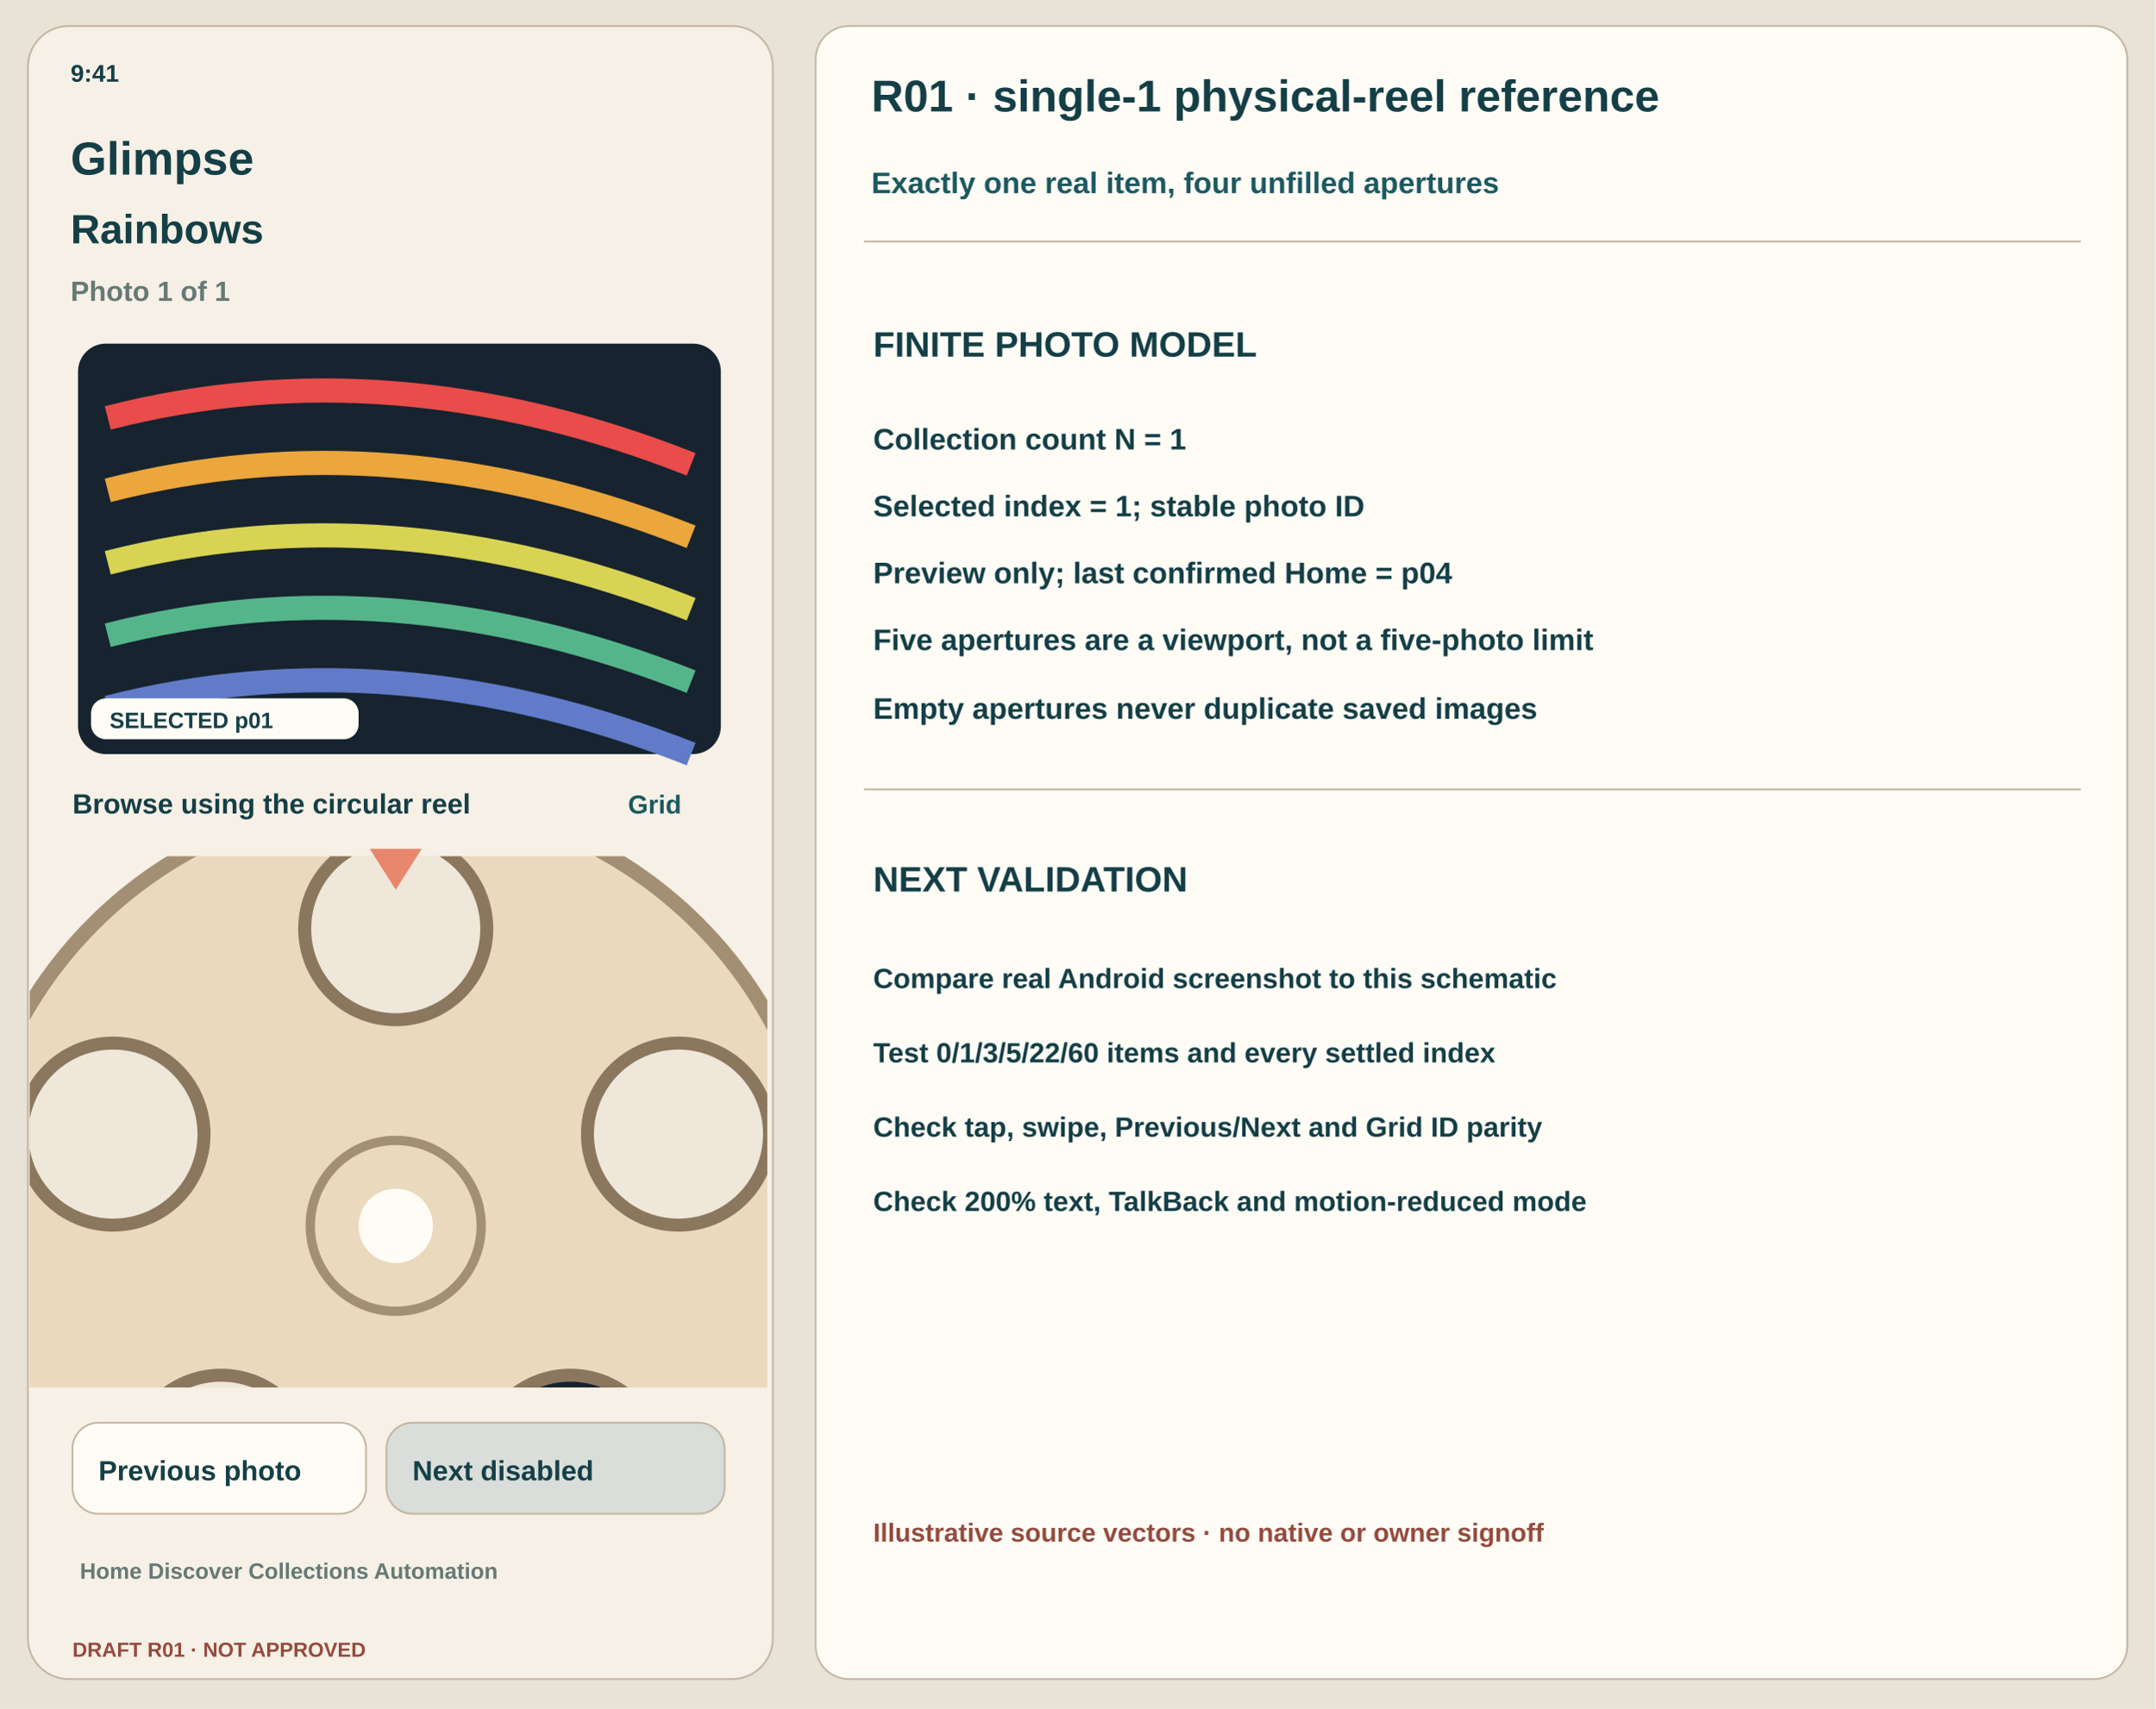
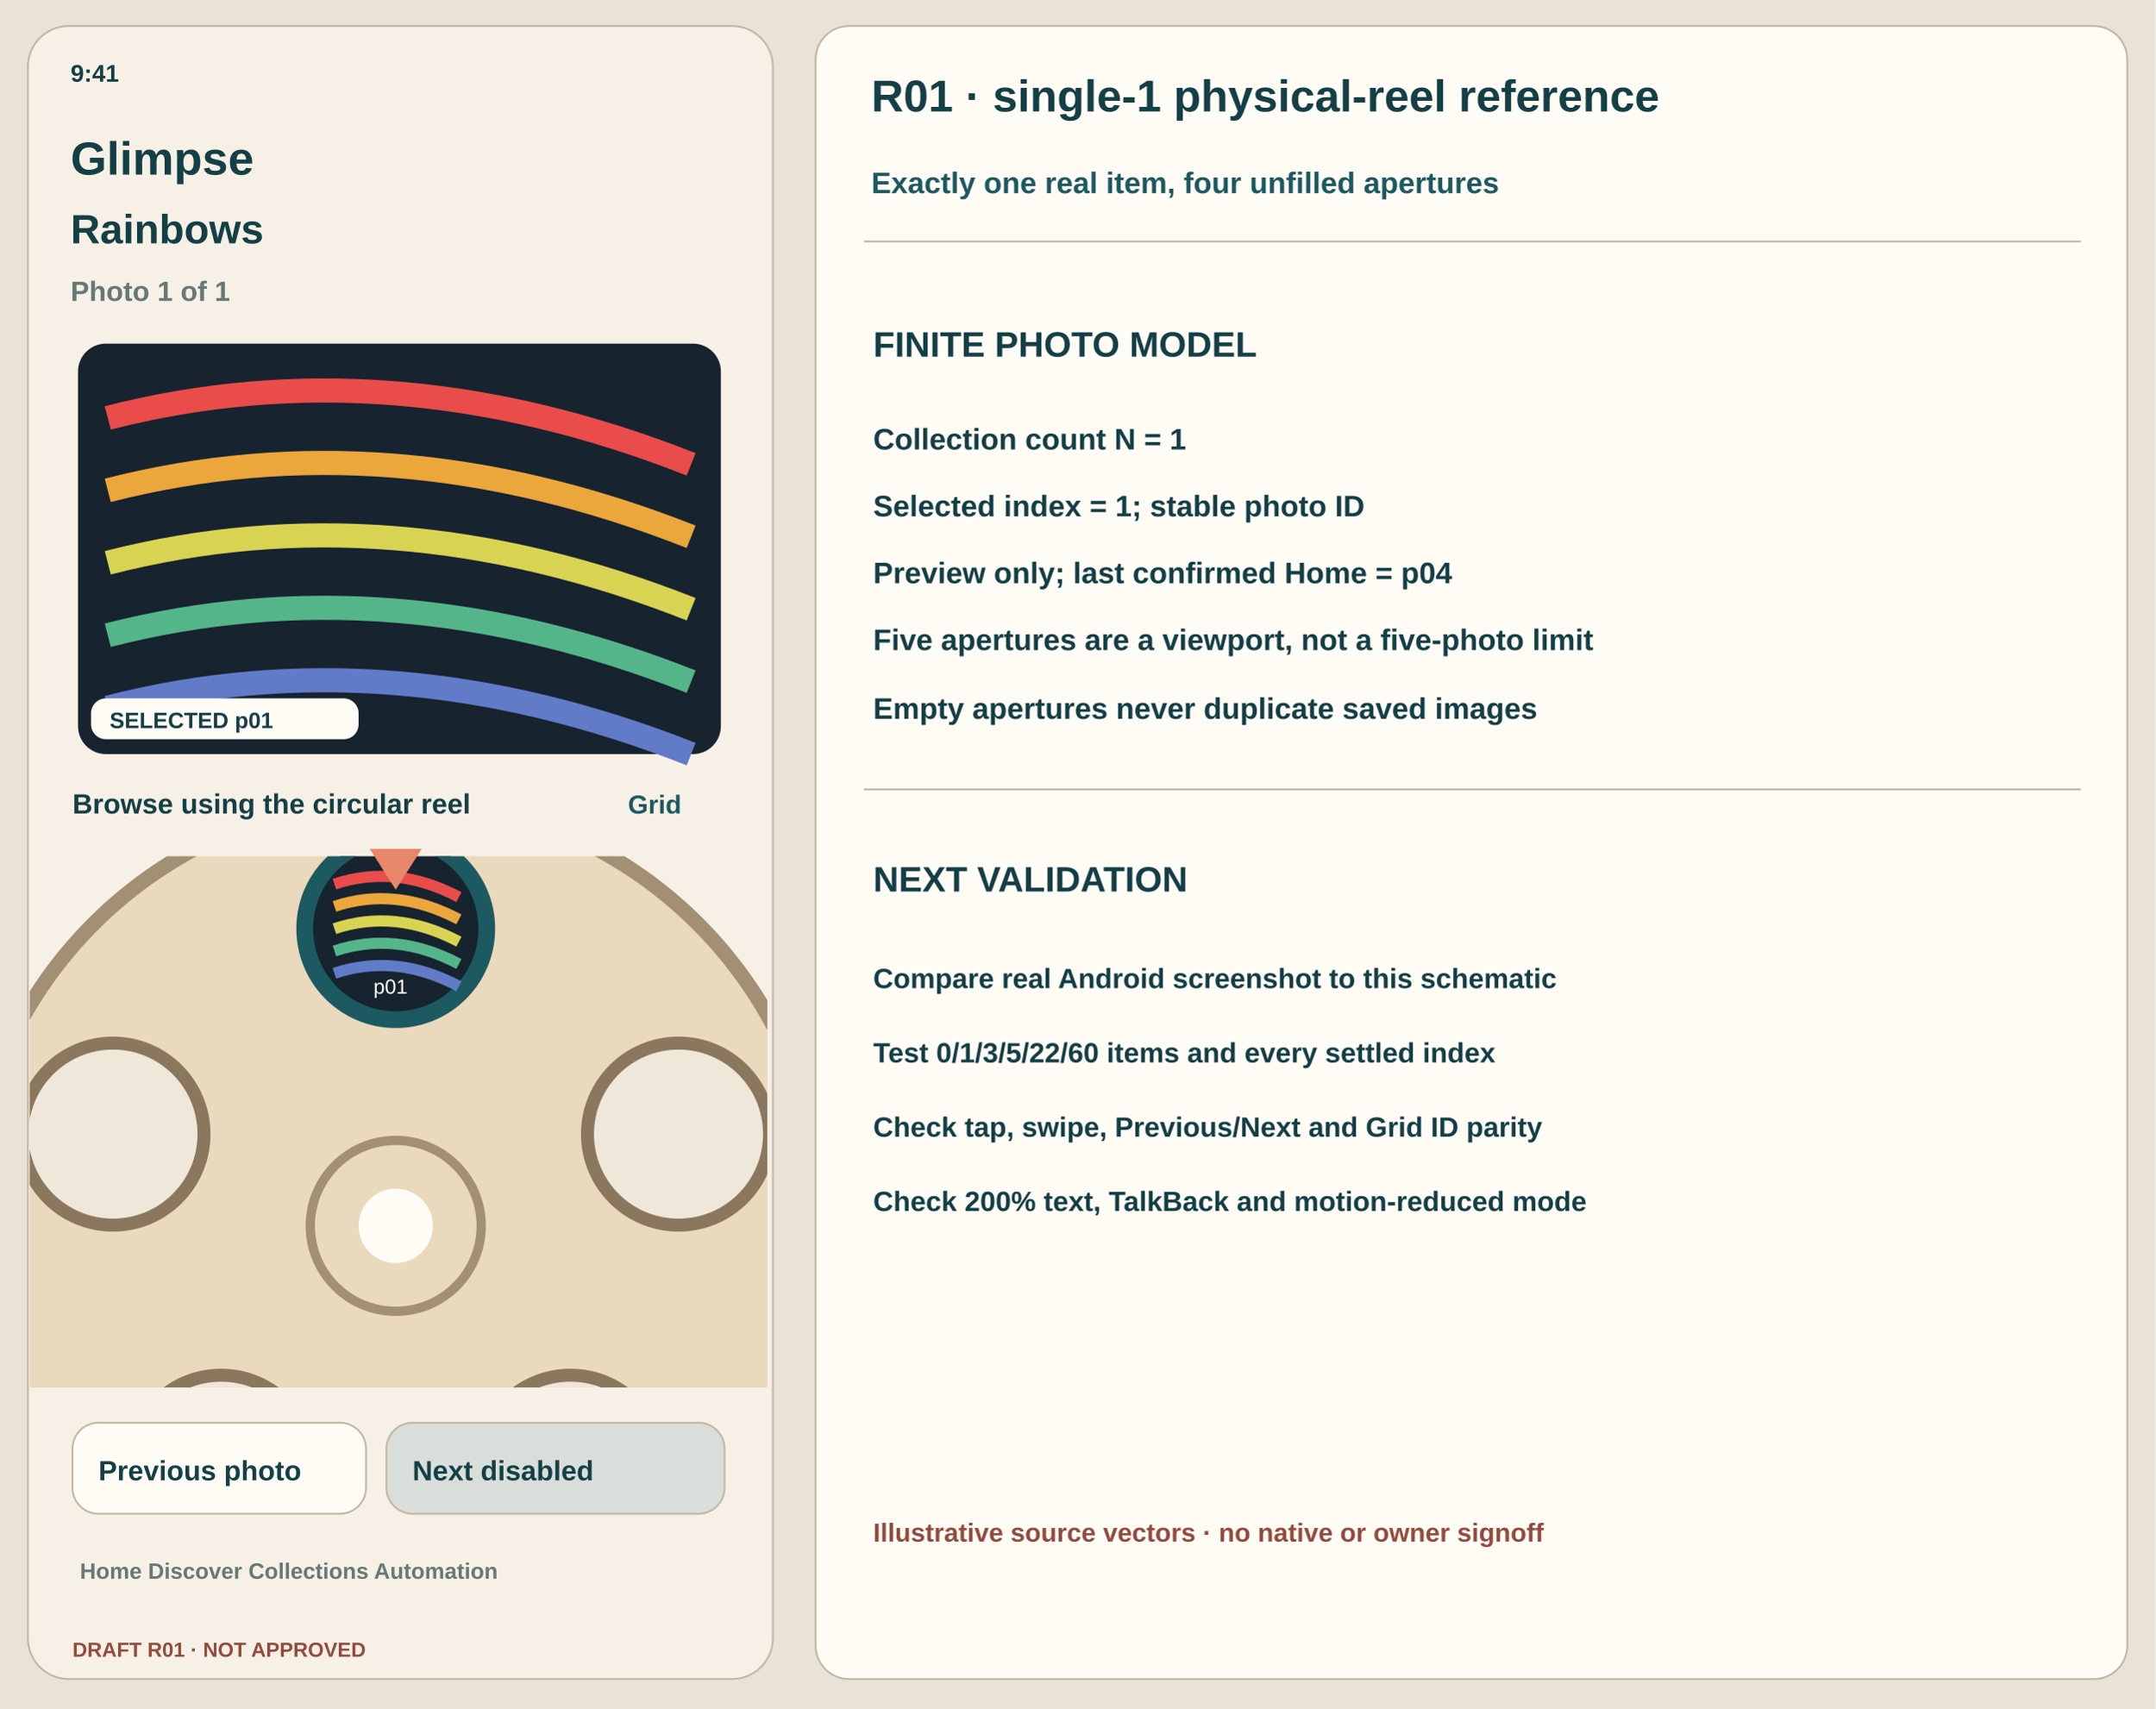
<svg xmlns="http://www.w3.org/2000/svg" width="1160" height="920" viewBox="0 0 1160 920" role="img" aria-label="R01 idle finite paper reel candidate">
  <rect width="1160" height="920" fill="#E9E2D6" />
  <rect x="15" y="14" width="401" height="890" rx="22" fill="#F6F0E6" stroke="#C4B7A4" />
  <text x="38" y="44" font-size="13" font-family="Arial,Helvetica,sans-serif" font-weight="600" fill="#153F46">9:41</text>
  <text x="38" y="94" font-size="25" font-family="Arial,Helvetica,sans-serif" font-weight="600" fill="#153F46">Glimpse</text>
  <text x="38" y="131" font-size="22" font-family="Arial,Helvetica,sans-serif" font-weight="600" fill="#153F46">Rainbows</text>
  <text x="38" y="162" font-size="15" font-family="Arial,Helvetica,sans-serif" font-weight="600" fill="#667975">Photo 1 of 1</text>
  <rect x="42" y="185" width="346" height="221" rx="15" fill="#17232F" />
  <path d="M58 225 Q210 186 372 250" fill="none" stroke="#E94C4A" stroke-width="13" />
  <path d="M58 264 Q210 225 372 289" fill="none" stroke="#EBA63C" stroke-width="13" />
  <path d="M58 303 Q210 264 372 328" fill="none" stroke="#D8D353" stroke-width="13" />
  <path d="M58 342 Q210 303 372 367" fill="none" stroke="#55B58A" stroke-width="13" />
  <path d="M58 381 Q210 342 372 406" fill="none" stroke="#617BC8" stroke-width="13" />
  <rect x="49" y="376" width="144" height="22" rx="8" fill="#FFFCF6" />
  <text x="59" y="392" font-size="12" font-family="Arial,Helvetica,sans-serif" font-weight="600" fill="#153F46">SELECTED p01</text>
  <text x="39" y="438" font-size="15" font-family="Arial,Helvetica,sans-serif" font-weight="700" fill="#153F46">Browse using the circular reel</text>
  <text x="338" y="438" font-size="14" font-family="Arial,Helvetica,sans-serif" font-weight="700" fill="#1D5960">Grid</text>
  <clipPath id="reel-crop">
    <rect x="16" y="461" width="397" height="286" />
  </clipPath>
  <g clip-path="url(#reel-crop)">
    <circle cx="213" cy="660" r="230" fill="#EAD9BD" stroke="#A38F74" stroke-width="8" />
    <g>
-       <circle cx="213.0" cy="500.0" r="49" fill="#EFE7D9" stroke="#8A775E" stroke-width="7" />
+       <circle cx="213.0" cy="500.0" r="49" fill="#17232F" stroke="#1D5960" stroke-width="9" />
+       <path d="M180.0 476.0 Q213.0 465.0 247.0 483.0" fill="none" stroke="#E94C4A" stroke-width="6" />
+       <path d="M180.0 488.0 Q213.0 477.0 247.0 495.0" fill="none" stroke="#EBA63C" stroke-width="6" />
+       <path d="M180.0 500.0 Q213.0 489.0 247.0 507.0" fill="none" stroke="#D8D353" stroke-width="6" />
+       <path d="M180.0 512.0 Q213.0 501.0 247.0 519.0" fill="none" stroke="#55B58A" stroke-width="6" />
+       <path d="M180.0 524.0 Q213.0 513.0 247.0 531.0" fill="none" stroke="#617BC8" stroke-width="6" />
+       <text x="201.0" y="535.0" font-size="11" font-family="Arial,sans-serif" fill="#FFF">p01</text>
      <circle cx="365.2" cy="610.6" r="49" fill="#EFE7D9" stroke="#8A775E" stroke-width="7" />
-       <circle cx="307.0" cy="789.4" r="49" fill="#17232F" stroke="#8A775E" stroke-width="7" />
-       <path d="M274.0 765.4 Q307.0 754.4 341.0 772.4" fill="none" stroke="#E94C4A" stroke-width="6" />
-       <path d="M274.0 777.4 Q307.0 766.4 341.0 784.4" fill="none" stroke="#EBA63C" stroke-width="6" />
-       <path d="M274.0 789.4 Q307.0 778.4 341.0 796.4" fill="none" stroke="#D8D353" stroke-width="6" />
-       <path d="M274.0 801.4 Q307.0 790.4 341.0 808.4" fill="none" stroke="#55B58A" stroke-width="6" />
-       <path d="M274.0 813.4 Q307.0 802.4 341.0 820.4" fill="none" stroke="#617BC8" stroke-width="6" />
-       <text x="295.0" y="824.4" font-size="11" font-family="Arial,sans-serif" fill="#FFF">p01</text>
+       <circle cx="307.0" cy="789.4" r="49" fill="#EFE7D9" stroke="#8A775E" stroke-width="7" />
      <circle cx="119.0" cy="789.4" r="49" fill="#EFE7D9" stroke="#8A775E" stroke-width="7" />
      <circle cx="60.8" cy="610.6" r="49" fill="#EFE7D9" stroke="#8A775E" stroke-width="7" />
    </g>
    <circle cx="213" cy="660" r="46" fill="#EAD9BD" stroke="#A38F74" stroke-width="5" />
    <circle cx="213" cy="660" r="20" fill="#FFFCF6" />
  </g>
  <path d="M199 457 L227 457 L213 479Z" fill="#E8876C" />
  <rect x="39" y="766" width="158" height="49" rx="14" fill="#FFFCF6" stroke="#C4B7A4" />
  <rect x="208" y="766" width="182" height="49" rx="14" fill="#D9DEDA" stroke="#C4B7A4" />
  <text x="53" y="797" font-size="15" font-family="Arial,Helvetica,sans-serif" font-weight="600" fill="#153F46">Previous photo</text>
  <text x="222" y="797" font-size="15" font-family="Arial,Helvetica,sans-serif" font-weight="600" fill="#153F46">Next disabled</text>
  <text x="43" y="850" font-size="12" font-family="Arial,Helvetica,sans-serif" font-weight="600" fill="#667975">Home     Discover     Collections     Automation</text>
  <text x="39" y="892" font-size="11" font-family="Arial,Helvetica,sans-serif" font-weight="700" fill="#944B3E">DRAFT R01 · NOT APPROVED</text>
  <rect x="439" y="14" width="706" height="890" rx="18" fill="#FFFCF6" stroke="#C4B7A4" />
  <text x="469" y="60" font-size="24" font-family="Arial,Helvetica,sans-serif" font-weight="600" fill="#153F46">R01 · single-1 physical-reel reference</text>
  <text x="469" y="104" font-size="16" font-family="Arial,Helvetica,sans-serif" font-weight="700" fill="#1D5960">Exactly one real item, four unfilled apertures</text>
  <path d="M465 130 H1120" stroke="#C4B7A4" />
  <text x="470" y="192" font-size="19" font-family="Arial,Helvetica,sans-serif" font-weight="600" fill="#153F46">FINITE PHOTO MODEL</text>
  <text x="470" y="242" font-size="16" font-family="Arial,Helvetica,sans-serif" font-weight="600" fill="#153F46">Collection count N = 1</text>
  <text x="470" y="278" font-size="16" font-family="Arial,Helvetica,sans-serif" font-weight="600" fill="#153F46">Selected index = 1; stable photo ID</text>
  <text x="470" y="314" font-size="16" font-family="Arial,Helvetica,sans-serif" font-weight="600" fill="#153F46">Preview only; last confirmed Home = p04</text>
  <text x="470" y="350" font-size="16" font-family="Arial,Helvetica,sans-serif" font-weight="600" fill="#153F46">Five apertures are a viewport, not a five-photo limit</text>
  <text x="470" y="387" font-size="16" font-family="Arial,Helvetica,sans-serif" font-weight="600" fill="#153F46">Empty apertures never duplicate saved images</text>
  <path d="M465 425 H1120" stroke="#C4B7A4" />
  <text x="470" y="480" font-size="19" font-family="Arial,Helvetica,sans-serif" font-weight="600" fill="#153F46">NEXT VALIDATION</text>
  <text x="470" y="532" font-size="15" font-family="Arial,Helvetica,sans-serif" font-weight="600" fill="#153F46">Compare real Android screenshot to this schematic</text>
  <text x="470" y="572" font-size="15" font-family="Arial,Helvetica,sans-serif" font-weight="600" fill="#153F46">Test 0/1/3/5/22/60 items and every settled index</text>
  <text x="470" y="612" font-size="15" font-family="Arial,Helvetica,sans-serif" font-weight="600" fill="#153F46">Check tap, swipe, Previous/Next and Grid ID parity</text>
  <text x="470" y="652" font-size="15" font-family="Arial,Helvetica,sans-serif" font-weight="600" fill="#153F46">Check 200% text, TalkBack and motion-reduced mode</text>
  <text x="470" y="830" font-size="14" font-family="Arial,Helvetica,sans-serif" font-weight="700" fill="#944B3E">Illustrative source vectors · no native or owner signoff</text>
</svg>
